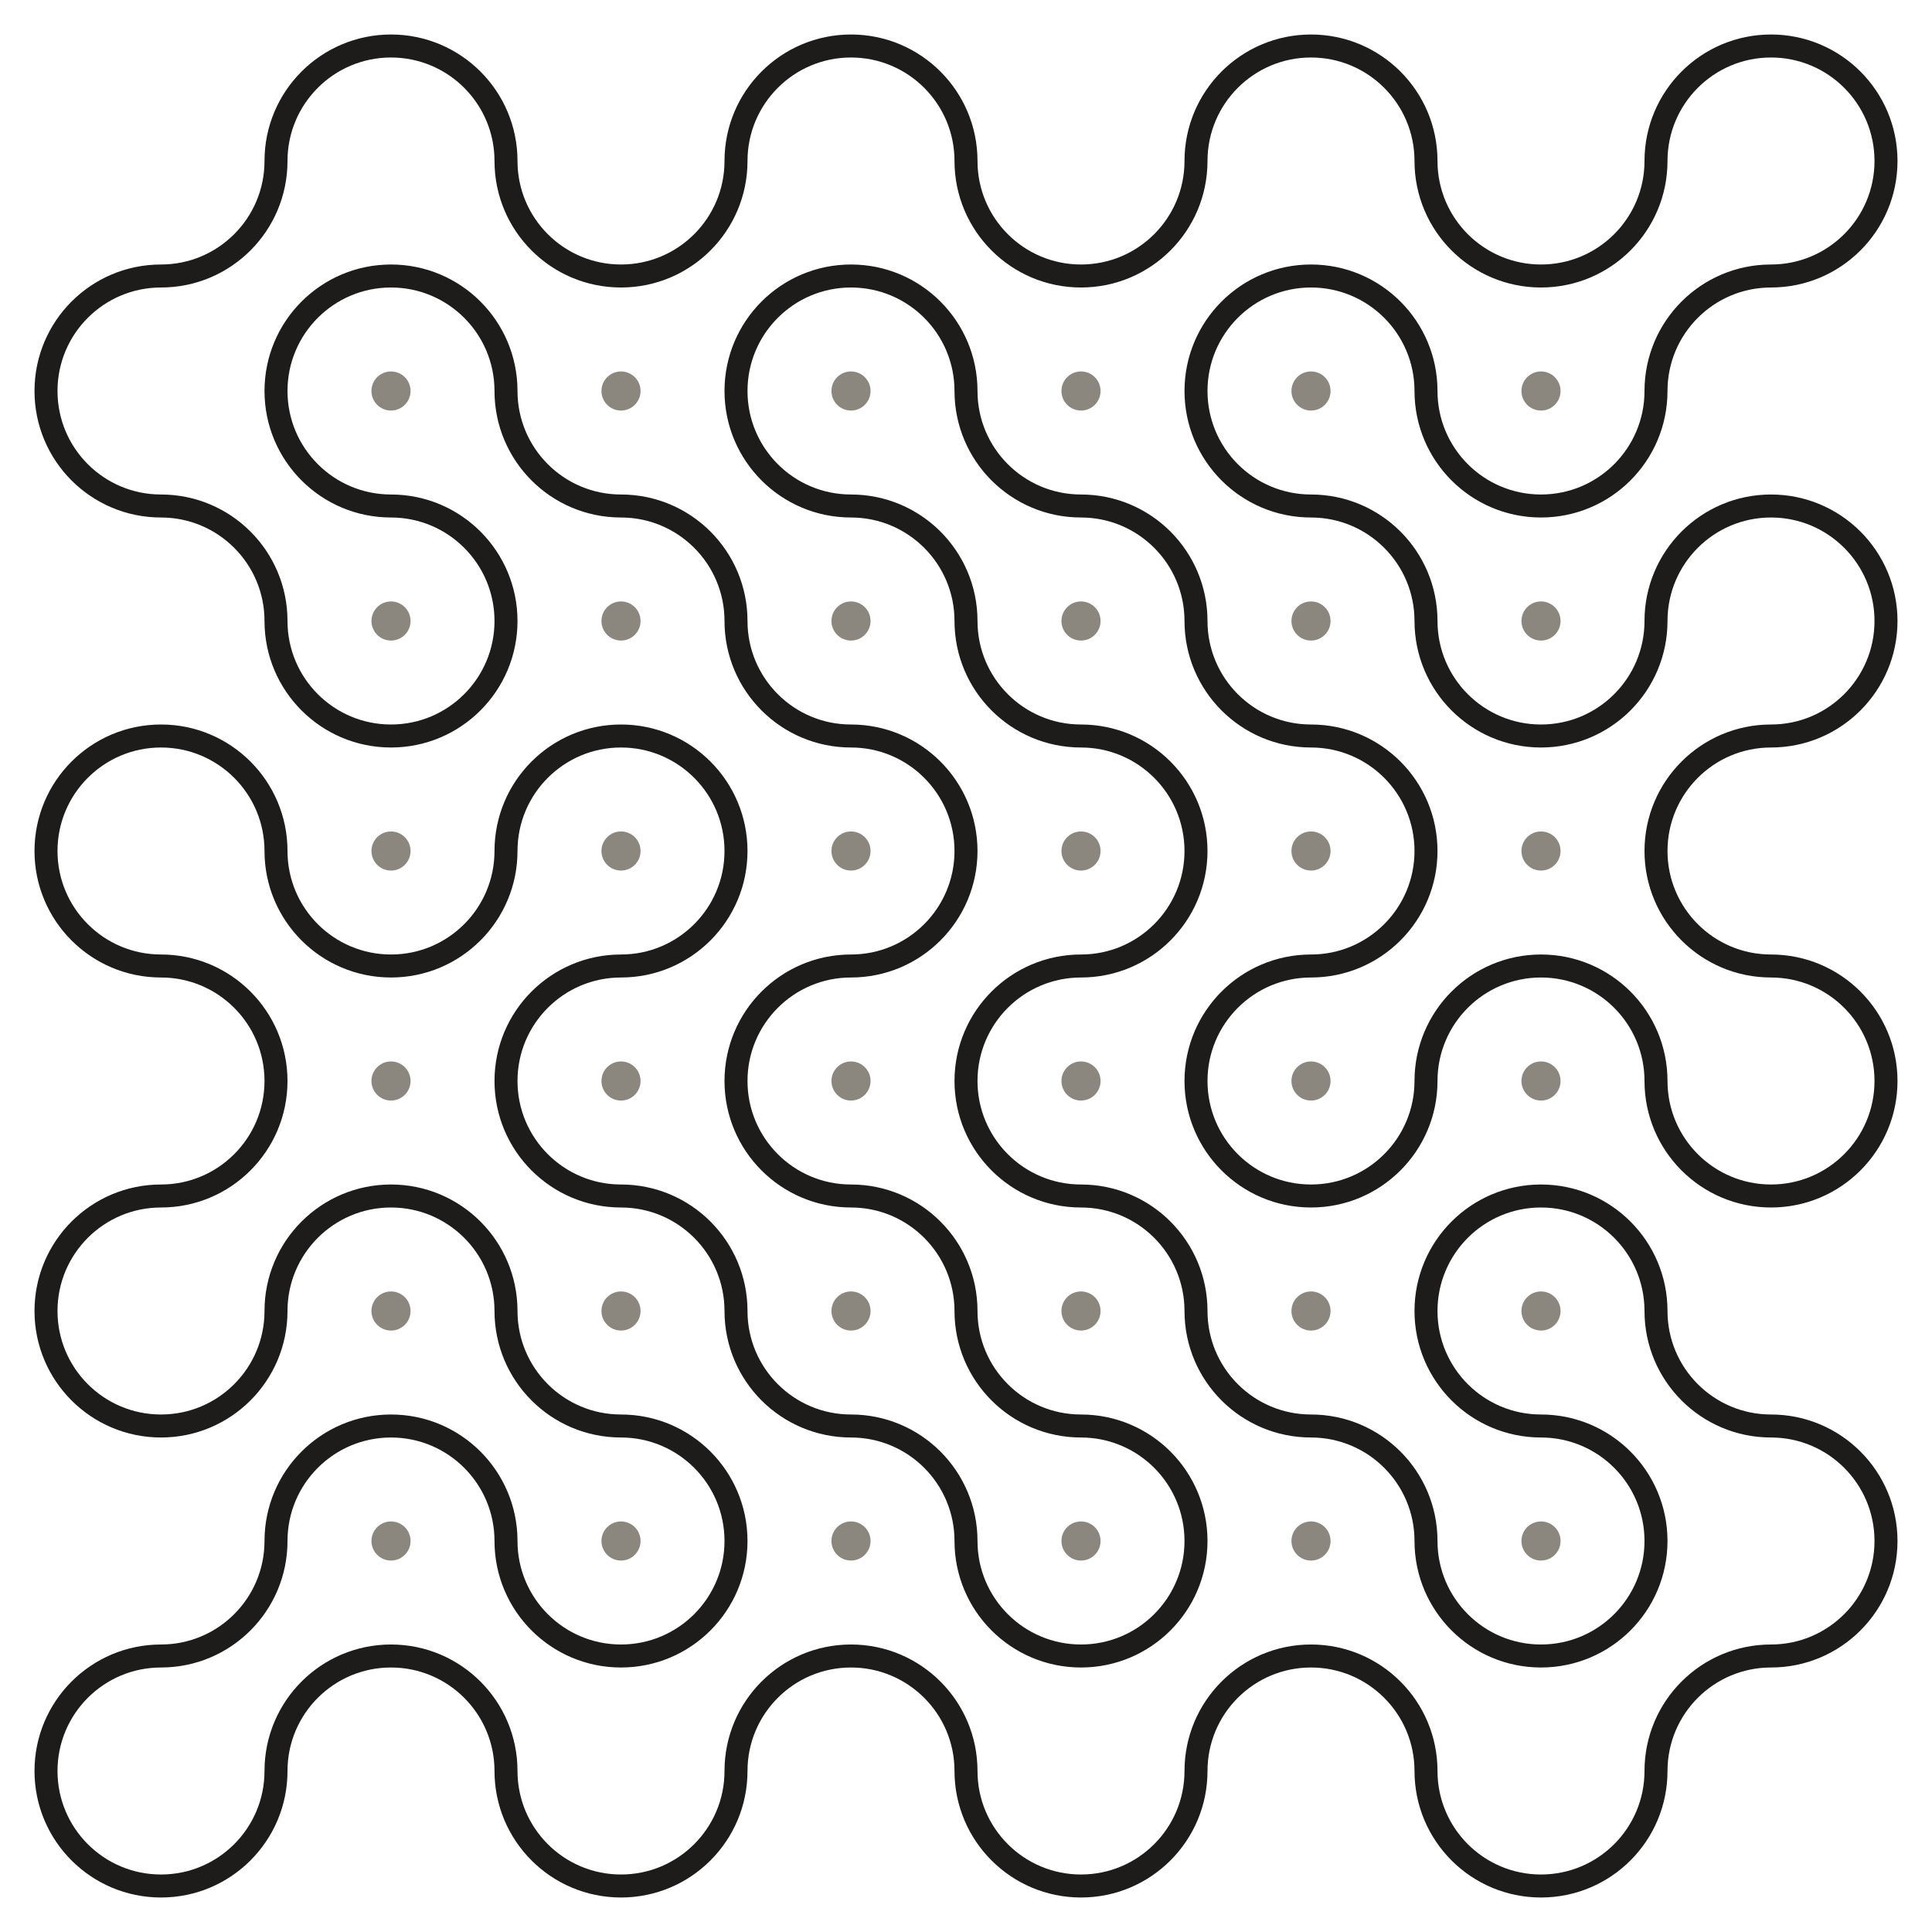
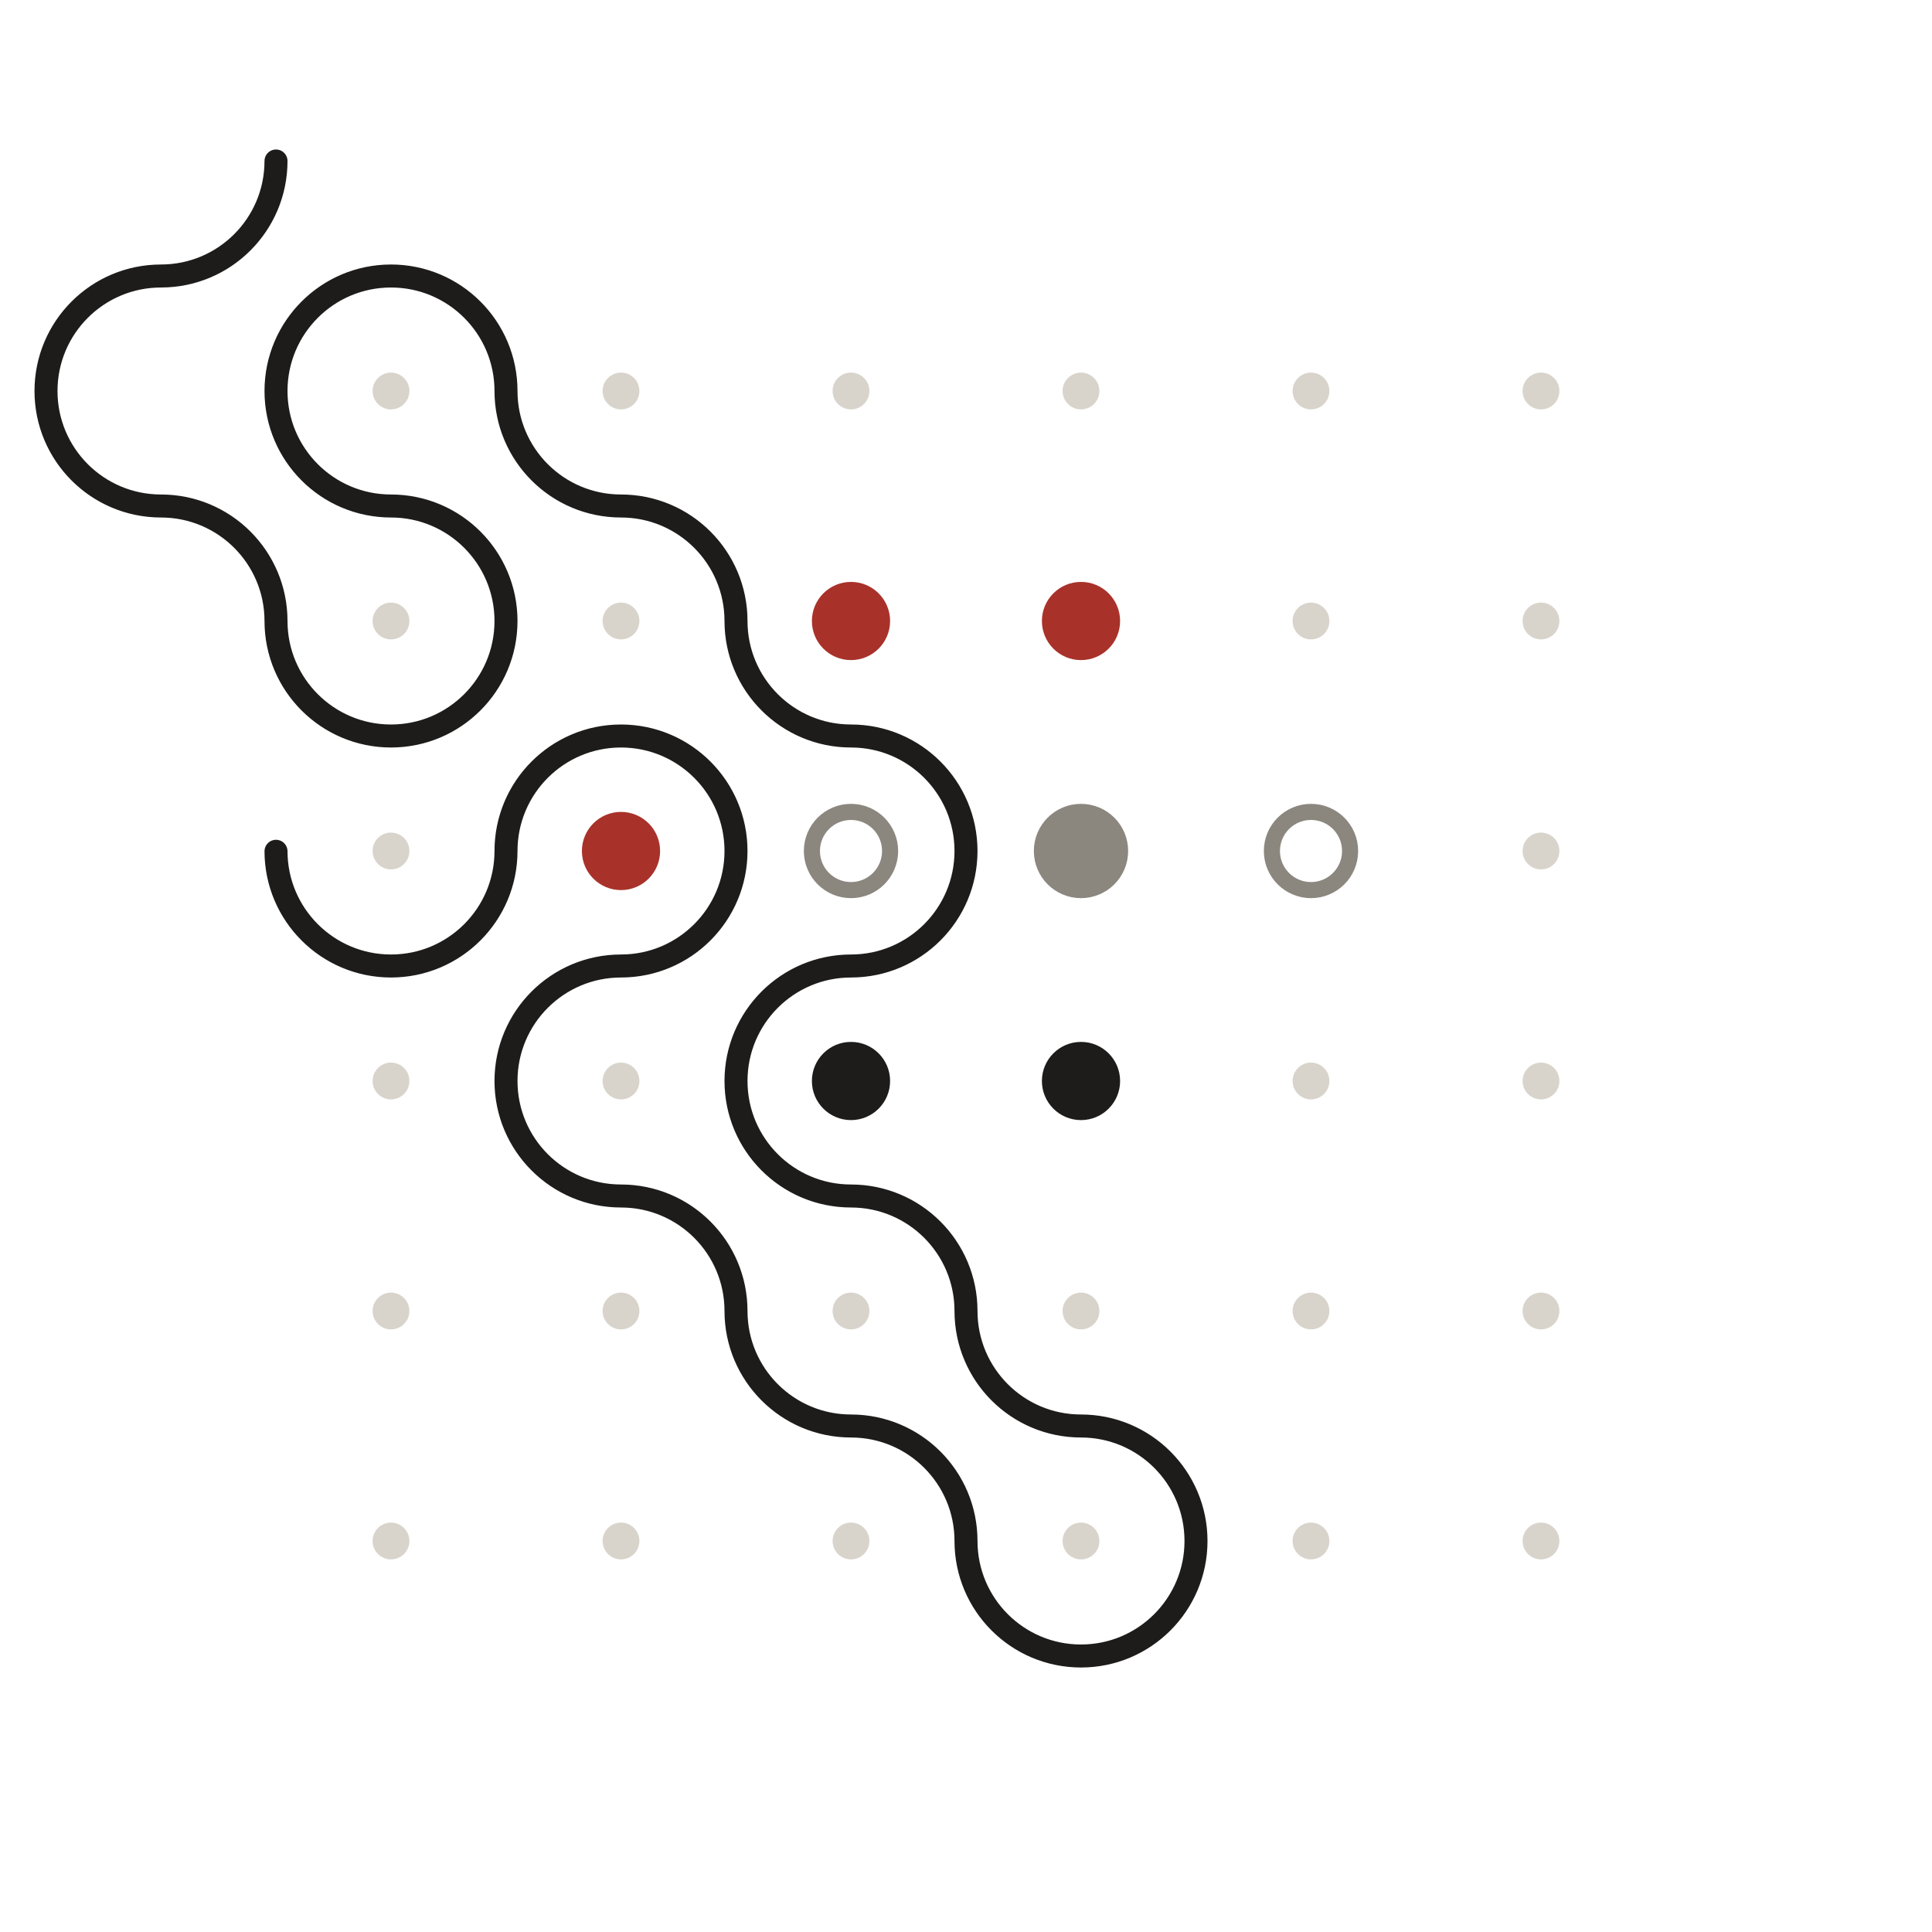
- <svg xmlns="http://www.w3.org/2000/svg" viewBox="0 0 168 168" width="168" height="168" role="img">
-   <rect width="168" height="168" fill="none" />
-   <circle cx="34" cy="34" r="1.7" fill="#8b877f" />
-   <circle cx="54" cy="34" r="1.7" fill="#8b877f" />
-   <circle cx="74" cy="34" r="1.7" fill="#8b877f" />
-   <circle cx="94" cy="34" r="1.7" fill="#8b877f" />
-   <circle cx="114" cy="34" r="1.7" fill="#8b877f" />
-   <circle cx="134" cy="34" r="1.7" fill="#8b877f" />
-   <circle cx="34" cy="54" r="1.7" fill="#8b877f" />
-   <circle cx="54" cy="54" r="1.7" fill="#8b877f" />
-   <circle cx="74" cy="54" r="1.7" fill="#8b877f" />
-   <circle cx="94" cy="54" r="1.7" fill="#8b877f" />
-   <circle cx="114" cy="54" r="1.7" fill="#8b877f" />
-   <circle cx="134" cy="54" r="1.7" fill="#8b877f" />
-   <circle cx="34" cy="74" r="1.7" fill="#8b877f" />
-   <circle cx="54" cy="74" r="1.7" fill="#8b877f" />
-   <circle cx="74" cy="74" r="1.7" fill="#8b877f" />
-   <circle cx="94" cy="74" r="1.7" fill="#8b877f" />
-   <circle cx="114" cy="74" r="1.7" fill="#8b877f" />
-   <circle cx="134" cy="74" r="1.7" fill="#8b877f" />
-   <circle cx="34" cy="94" r="1.7" fill="#8b877f" />
-   <circle cx="54" cy="94" r="1.7" fill="#8b877f" />
-   <circle cx="74" cy="94" r="1.7" fill="#8b877f" />
-   <circle cx="94" cy="94" r="1.7" fill="#8b877f" />
-   <circle cx="114" cy="94" r="1.7" fill="#8b877f" />
-   <circle cx="134" cy="94" r="1.7" fill="#8b877f" />
-   <circle cx="34" cy="114" r="1.7" fill="#8b877f" />
-   <circle cx="54" cy="114" r="1.7" fill="#8b877f" />
-   <circle cx="74" cy="114" r="1.7" fill="#8b877f" />
-   <circle cx="94" cy="114" r="1.7" fill="#8b877f" />
-   <circle cx="114" cy="114" r="1.7" fill="#8b877f" />
-   <circle cx="134" cy="114" r="1.7" fill="#8b877f" />
-   <circle cx="34" cy="134" r="1.7" fill="#8b877f" />
-   <circle cx="54" cy="134" r="1.7" fill="#8b877f" />
-   <circle cx="74" cy="134" r="1.7" fill="#8b877f" />
-   <circle cx="94" cy="134" r="1.7" fill="#8b877f" />
-   <circle cx="114" cy="134" r="1.7" fill="#8b877f" />
-   <circle cx="134" cy="134" r="1.7" fill="#8b877f" />
-   <path d="M 24 14 A 10 10 0 0 1 14 24 A 10 10 0 0 0 14 44 A 10 10 0 0 1 24 54 A 10 10 0 0 0 34 64 A 10 10 0 0 0 44 54 A 10 10 0 0 0 34 44 A 10 10 0 0 1 24 34 A 10 10 0 0 1 34 24 A 10 10 0 0 1 44 34 A 10 10 0 0 0 54 44 A 10 10 0 0 1 64 54 A 10 10 0 0 0 74 64 A 10 10 0 0 1 84 74 A 10 10 0 0 1 74 84 A 10 10 0 0 0 64 94 A 10 10 0 0 0 74 104 A 10 10 0 0 1 84 114 A 10 10 0 0 0 94 124 A 10 10 0 0 1 104 134 A 10 10 0 0 1 94 144 A 10 10 0 0 1 84 134 A 10 10 0 0 0 74 124 A 10 10 0 0 1 64 114 A 10 10 0 0 0 54 104 A 10 10 0 0 1 44 94 A 10 10 0 0 1 54 84 A 10 10 0 0 0 64 74 A 10 10 0 0 0 54 64 A 10 10 0 0 0 44 74 A 10 10 0 0 1 34 84 A 10 10 0 0 1 24 74 A 10 10 0 0 0 14 64 A 10 10 0 0 0 14 84 A 10 10 0 0 1 24 94 A 10 10 0 0 1 14 104 A 10 10 0 0 0 14 124 A 10 10 0 0 0 24 114 A 10 10 0 0 1 34 104 A 10 10 0 0 1 44 114 A 10 10 0 0 0 54 124 A 10 10 0 0 1 64 134 A 10 10 0 0 1 54 144 A 10 10 0 0 1 44 134 A 10 10 0 0 0 34 124 A 10 10 0 0 0 24 134 A 10 10 0 0 1 14 144 A 10 10 0 1 0 24 154 A 10 10 0 0 1 34 144 A 10 10 0 0 1 44 154 A 10 10 0 0 0 64 154 A 10 10 0 0 1 74 144 A 10 10 0 0 1 84 154 A 10 10 0 0 0 104 154 A 10 10 0 0 1 114 144 A 10 10 0 0 1 124 154 A 10 10 0 0 0 144 154 A 10 10 0 0 1 154 144 A 10 10 0 0 0 154 124 A 10 10 0 0 1 144 114 A 10 10 0 0 0 134 104 A 10 10 0 0 0 124 114 A 10 10 0 0 0 134 124 A 10 10 0 0 1 144 134 A 10 10 0 0 1 134 144 A 10 10 0 0 1 124 134 A 10 10 0 0 0 114 124 A 10 10 0 0 1 104 114 A 10 10 0 0 0 94 104 A 10 10 0 0 1 84 94 A 10 10 0 0 1 94 84 A 10 10 0 0 0 104 74 A 10 10 0 0 0 94 64 A 10 10 0 0 1 84 54 A 10 10 0 0 0 74 44 A 10 10 0 0 1 64 34 A 10 10 0 0 1 74 24 A 10 10 0 0 1 84 34 A 10 10 0 0 0 94 44 A 10 10 0 0 1 104 54 A 10 10 0 0 0 114 64 A 10 10 0 0 1 124 74 A 10 10 0 0 1 114 84 A 10 10 0 0 0 104 94 A 10 10 0 0 0 114 104 A 10 10 0 0 0 124 94 A 10 10 0 0 1 134 84 A 10 10 0 0 1 144 94 A 10 10 0 0 0 154 104 A 10 10 0 0 0 154 84 A 10 10 0 0 1 144 74 A 10 10 0 0 1 154 64 A 10 10 0 0 0 154 44 A 10 10 0 0 0 144 54 A 10 10 0 0 1 134 64 A 10 10 0 0 1 124 54 A 10 10 0 0 0 114 44 A 10 10 0 0 1 104 34 A 10 10 0 0 1 114 24 A 10 10 0 0 1 124 34 A 10 10 0 0 0 134 44 A 10 10 0 0 0 144 34 A 10 10 0 0 1 154 24 A 10 10 0 1 0 144 14 A 10 10 0 0 1 134 24 A 10 10 0 0 1 124 14 A 10 10 0 0 0 104 14 A 10 10 0 0 1 94 24 A 10 10 0 0 1 84 14 A 10 10 0 0 0 64 14 A 10 10 0 0 1 54 24 A 10 10 0 0 1 44 14 A 10 10 0 0 0 24 14 Z" fill="none" stroke="#1d1c1a" stroke-width="2" stroke-linecap="round" />
+ <svg xmlns="http://www.w3.org/2000/svg" viewBox="0 0 168 168" width="168" height="168" class="kolam" data-agent="kural" data-label="Kural" data-now="" data-done="2" data-total="8" role="img">
+   <style>#kolam-kural .line{fill:none;stroke:#1d1c1a;stroke-width:2;stroke-linecap:round}#kolam-kural .line.is-broken{stroke:#a8322a}#kolam-kural .pulli{stroke-width:1.4}#kolam-kural .is-open{fill:#d8d4cc;stroke:none}#kolam-kural .is-queued{fill:none;stroke:#8b877f}#kolam-kural .is-built{fill:#1d1c1a;stroke:none}#kolam-kural .is-blocked{fill:#a8322a;stroke:none}#kolam-kural .is-building{fill:#8b877f;stroke:#8b877f;animation:kolam-pulse 1.6s ease-in-out infinite}#kolam-kural .pulli[tabindex]{cursor:pointer}#kolam-kural .pulli[tabindex]:hover,#kolam-kural .pulli[tabindex]:focus{stroke:#a8322a;stroke-width:2.8;outline:none}@keyframes kolam-pulse{0%,100%{opacity:.35}50%{opacity:1}}@media (prefers-reduced-motion:reduce){#kolam-kural .is-building{animation:none;opacity:.7}}</style>
+   <g id="kolam-kural">
+     <circle class="pulli is-open" cx="34" cy="34" r="1.6" />
+     <circle class="pulli is-open" cx="54" cy="34" r="1.6" />
+     <circle class="pulli is-open" cx="74" cy="34" r="1.6" />
+     <circle class="pulli is-open" cx="94" cy="34" r="1.6" />
+     <circle class="pulli is-open" cx="114" cy="34" r="1.6" />
+     <circle class="pulli is-open" cx="134" cy="34" r="1.6" />
+     <circle class="pulli is-open" cx="34" cy="54" r="1.6" />
+     <circle class="pulli is-open" cx="54" cy="54" r="1.6" />
+     <circle class="pulli is-blocked" cx="74" cy="54" r="3.4" tabindex="0" role="link" data-proposal="61" data-aao="2" data-state="blocked" data-title="Blocked on the Director: the Mac and the four chat exports" data-at="1789800097000" data-who="the Director" data-what="the Mac and the four chat exports" />
+     <circle class="pulli is-blocked" cx="94" cy="54" r="3.4" tabindex="0" role="link" data-proposal="62" data-aao="2" data-state="blocked" data-title="Blocked on the Director: three answers proposal 39 could not default" data-at="1789800102000" data-who="the Director" data-what="three answers proposal 39 could not default" />
+     <circle class="pulli is-open" cx="114" cy="54" r="1.6" />
+     <circle class="pulli is-open" cx="134" cy="54" r="1.6" />
+     <circle class="pulli is-open" cx="34" cy="74" r="1.6" />
+     <circle class="pulli is-blocked" cx="54" cy="74" r="3.4" tabindex="0" role="link" data-proposal="60" data-aao="2" data-state="blocked" data-title="Blocked on the Director: the Hetzner API token" data-at="1789800094000" data-who="the Director" data-what="the Hetzner API token" />
+     <circle class="pulli is-queued" cx="74" cy="74" r="3.4" tabindex="0" role="link" data-proposal="38" data-aao="2" data-state="queued" data-title="JD is the working AAO from 2026-09-19" data-at="1789727284826" data-who="" data-what="" />
+     <circle class="pulli is-building" cx="94" cy="74" r="3.4" tabindex="0" role="link" data-proposal="50" data-aao="2" data-state="building" data-title="Move the chain and the governance page to the cloud first" data-at="1789734306908" data-who="" data-what="" />
+     <circle class="pulli is-queued" cx="114" cy="74" r="3.4" tabindex="0" role="link" data-proposal="63" data-aao="2" data-state="queued" data-title="One secrets vault in the cloud: need-to-know for each agent, everything for the Director" data-at="1789801013322" data-who="" data-what="" />
+     <circle class="pulli is-open" cx="134" cy="74" r="1.6" />
+     <circle class="pulli is-open" cx="34" cy="94" r="1.6" />
+     <circle class="pulli is-open" cx="54" cy="94" r="1.6" />
+     <circle class="pulli is-built" cx="74" cy="94" r="3.4" tabindex="0" role="link" data-proposal="52" data-aao="2" data-state="built" data-title="The explorer nests a sub-organisation under its parent" data-at="1789736140576" data-who="" data-what="" />
+     <circle class="pulli is-built" cx="94" cy="94" r="3.4" tabindex="0" role="link" data-proposal="51" data-aao="2" data-state="built" data-title="Builders work in a sub-organisation of JD, never on JD itself" data-at="1789736140571" data-who="" data-what="" />
+     <circle class="pulli is-open" cx="114" cy="94" r="1.6" />
+     <circle class="pulli is-open" cx="134" cy="94" r="1.6" />
+     <circle class="pulli is-open" cx="34" cy="114" r="1.6" />
+     <circle class="pulli is-open" cx="54" cy="114" r="1.6" />
+     <circle class="pulli is-open" cx="74" cy="114" r="1.6" />
+     <circle class="pulli is-open" cx="94" cy="114" r="1.6" />
+     <circle class="pulli is-open" cx="114" cy="114" r="1.6" />
+     <circle class="pulli is-open" cx="134" cy="114" r="1.6" />
+     <circle class="pulli is-open" cx="34" cy="134" r="1.6" />
+     <circle class="pulli is-open" cx="54" cy="134" r="1.6" />
+     <circle class="pulli is-open" cx="74" cy="134" r="1.6" />
+     <circle class="pulli is-open" cx="94" cy="134" r="1.6" />
+     <circle class="pulli is-open" cx="114" cy="134" r="1.6" />
+     <circle class="pulli is-open" cx="134" cy="134" r="1.6" />
+     <path class="line" d="M 24 14 A 10 10 0 0 1 14 24 A 10 10 0 0 0 14 44 A 10 10 0 0 1 24 54 A 10 10 0 0 0 34 64 A 10 10 0 0 0 44 54 A 10 10 0 0 0 34 44 A 10 10 0 0 1 24 34 A 10 10 0 0 1 34 24 A 10 10 0 0 1 44 34 A 10 10 0 0 0 54 44 A 10 10 0 0 1 64 54 A 10 10 0 0 0 74 64 A 10 10 0 0 1 84 74 A 10 10 0 0 1 74 84 A 10 10 0 0 0 64 94 A 10 10 0 0 0 74 104 A 10 10 0 0 1 84 114 A 10 10 0 0 0 94 124 A 10 10 0 0 1 104 134 A 10 10 0 0 1 94 144 A 10 10 0 0 1 84 134 A 10 10 0 0 0 74 124 A 10 10 0 0 1 64 114 A 10 10 0 0 0 54 104 A 10 10 0 0 1 44 94 A 10 10 0 0 1 54 84 A 10 10 0 0 0 64 74 A 10 10 0 0 0 54 64 A 10 10 0 0 0 44 74 A 10 10 0 0 1 34 84 A 10 10 0 0 1 24 74 A 10 10 0 0 0 14 64 A 10 10 0 0 0 14 84 A 10 10 0 0 1 24 94 A 10 10 0 0 1 14 104 A 10 10 0 0 0 14 124 A 10 10 0 0 0 24 114 A 10 10 0 0 1 34 104 A 10 10 0 0 1 44 114 A 10 10 0 0 0 54 124 A 10 10 0 0 1 64 134 A 10 10 0 0 1 54 144 A 10 10 0 0 1 44 134 A 10 10 0 0 0 34 124 A 10 10 0 0 0 24 134 A 10 10 0 0 1 14 144 A 10 10 0 1 0 24 154 A 10 10 0 0 1 34 144 A 10 10 0 0 1 44 154 A 10 10 0 0 0 64 154 A 10 10 0 0 1 74 144 A 10 10 0 0 1 84 154 A 10 10 0 0 0 104 154 A 10 10 0 0 1 114 144 A 10 10 0 0 1 124 154 A 10 10 0 0 0 144 154 A 10 10 0 0 1 154 144 A 10 10 0 0 0 154 124 A 10 10 0 0 1 144 114 A 10 10 0 0 0 134 104 A 10 10 0 0 0 124 114 A 10 10 0 0 0 134 124 A 10 10 0 0 1 144 134 A 10 10 0 0 1 134 144 A 10 10 0 0 1 124 134 A 10 10 0 0 0 114 124 A 10 10 0 0 1 104 114 A 10 10 0 0 0 94 104 A 10 10 0 0 1 84 94 A 10 10 0 0 1 94 84 A 10 10 0 0 0 104 74 A 10 10 0 0 0 94 64 A 10 10 0 0 1 84 54 A 10 10 0 0 0 74 44 A 10 10 0 0 1 64 34 A 10 10 0 0 1 74 24 A 10 10 0 0 1 84 34 A 10 10 0 0 0 94 44 A 10 10 0 0 1 104 54 A 10 10 0 0 0 114 64 A 10 10 0 0 1 124 74 A 10 10 0 0 1 114 84 A 10 10 0 0 0 104 94 A 10 10 0 0 0 114 104 A 10 10 0 0 0 124 94 A 10 10 0 0 1 134 84 A 10 10 0 0 1 144 94 A 10 10 0 0 0 154 104 A 10 10 0 0 0 154 84 A 10 10 0 0 1 144 74 A 10 10 0 0 1 154 64 A 10 10 0 0 0 154 44 A 10 10 0 0 0 144 54 A 10 10 0 0 1 134 64 A 10 10 0 0 1 124 54 A 10 10 0 0 0 114 44 A 10 10 0 0 1 104 34 A 10 10 0 0 1 114 24 A 10 10 0 0 1 124 34 A 10 10 0 0 0 134 44 A 10 10 0 0 0 144 34 A 10 10 0 0 1 154 24 A 10 10 0 1 0 144 14 A 10 10 0 0 1 134 24 A 10 10 0 0 1 124 14 A 10 10 0 0 0 104 14 A 10 10 0 0 1 94 24 A 10 10 0 0 1 84 14 A 10 10 0 0 0 64 14 A 10 10 0 0 1 54 24 A 10 10 0 0 1 44 14 A 10 10 0 0 0 24 14 Z" stroke-dasharray="2010.62" stroke-dashoffset="1507.97" />
+   </g>
</svg>
